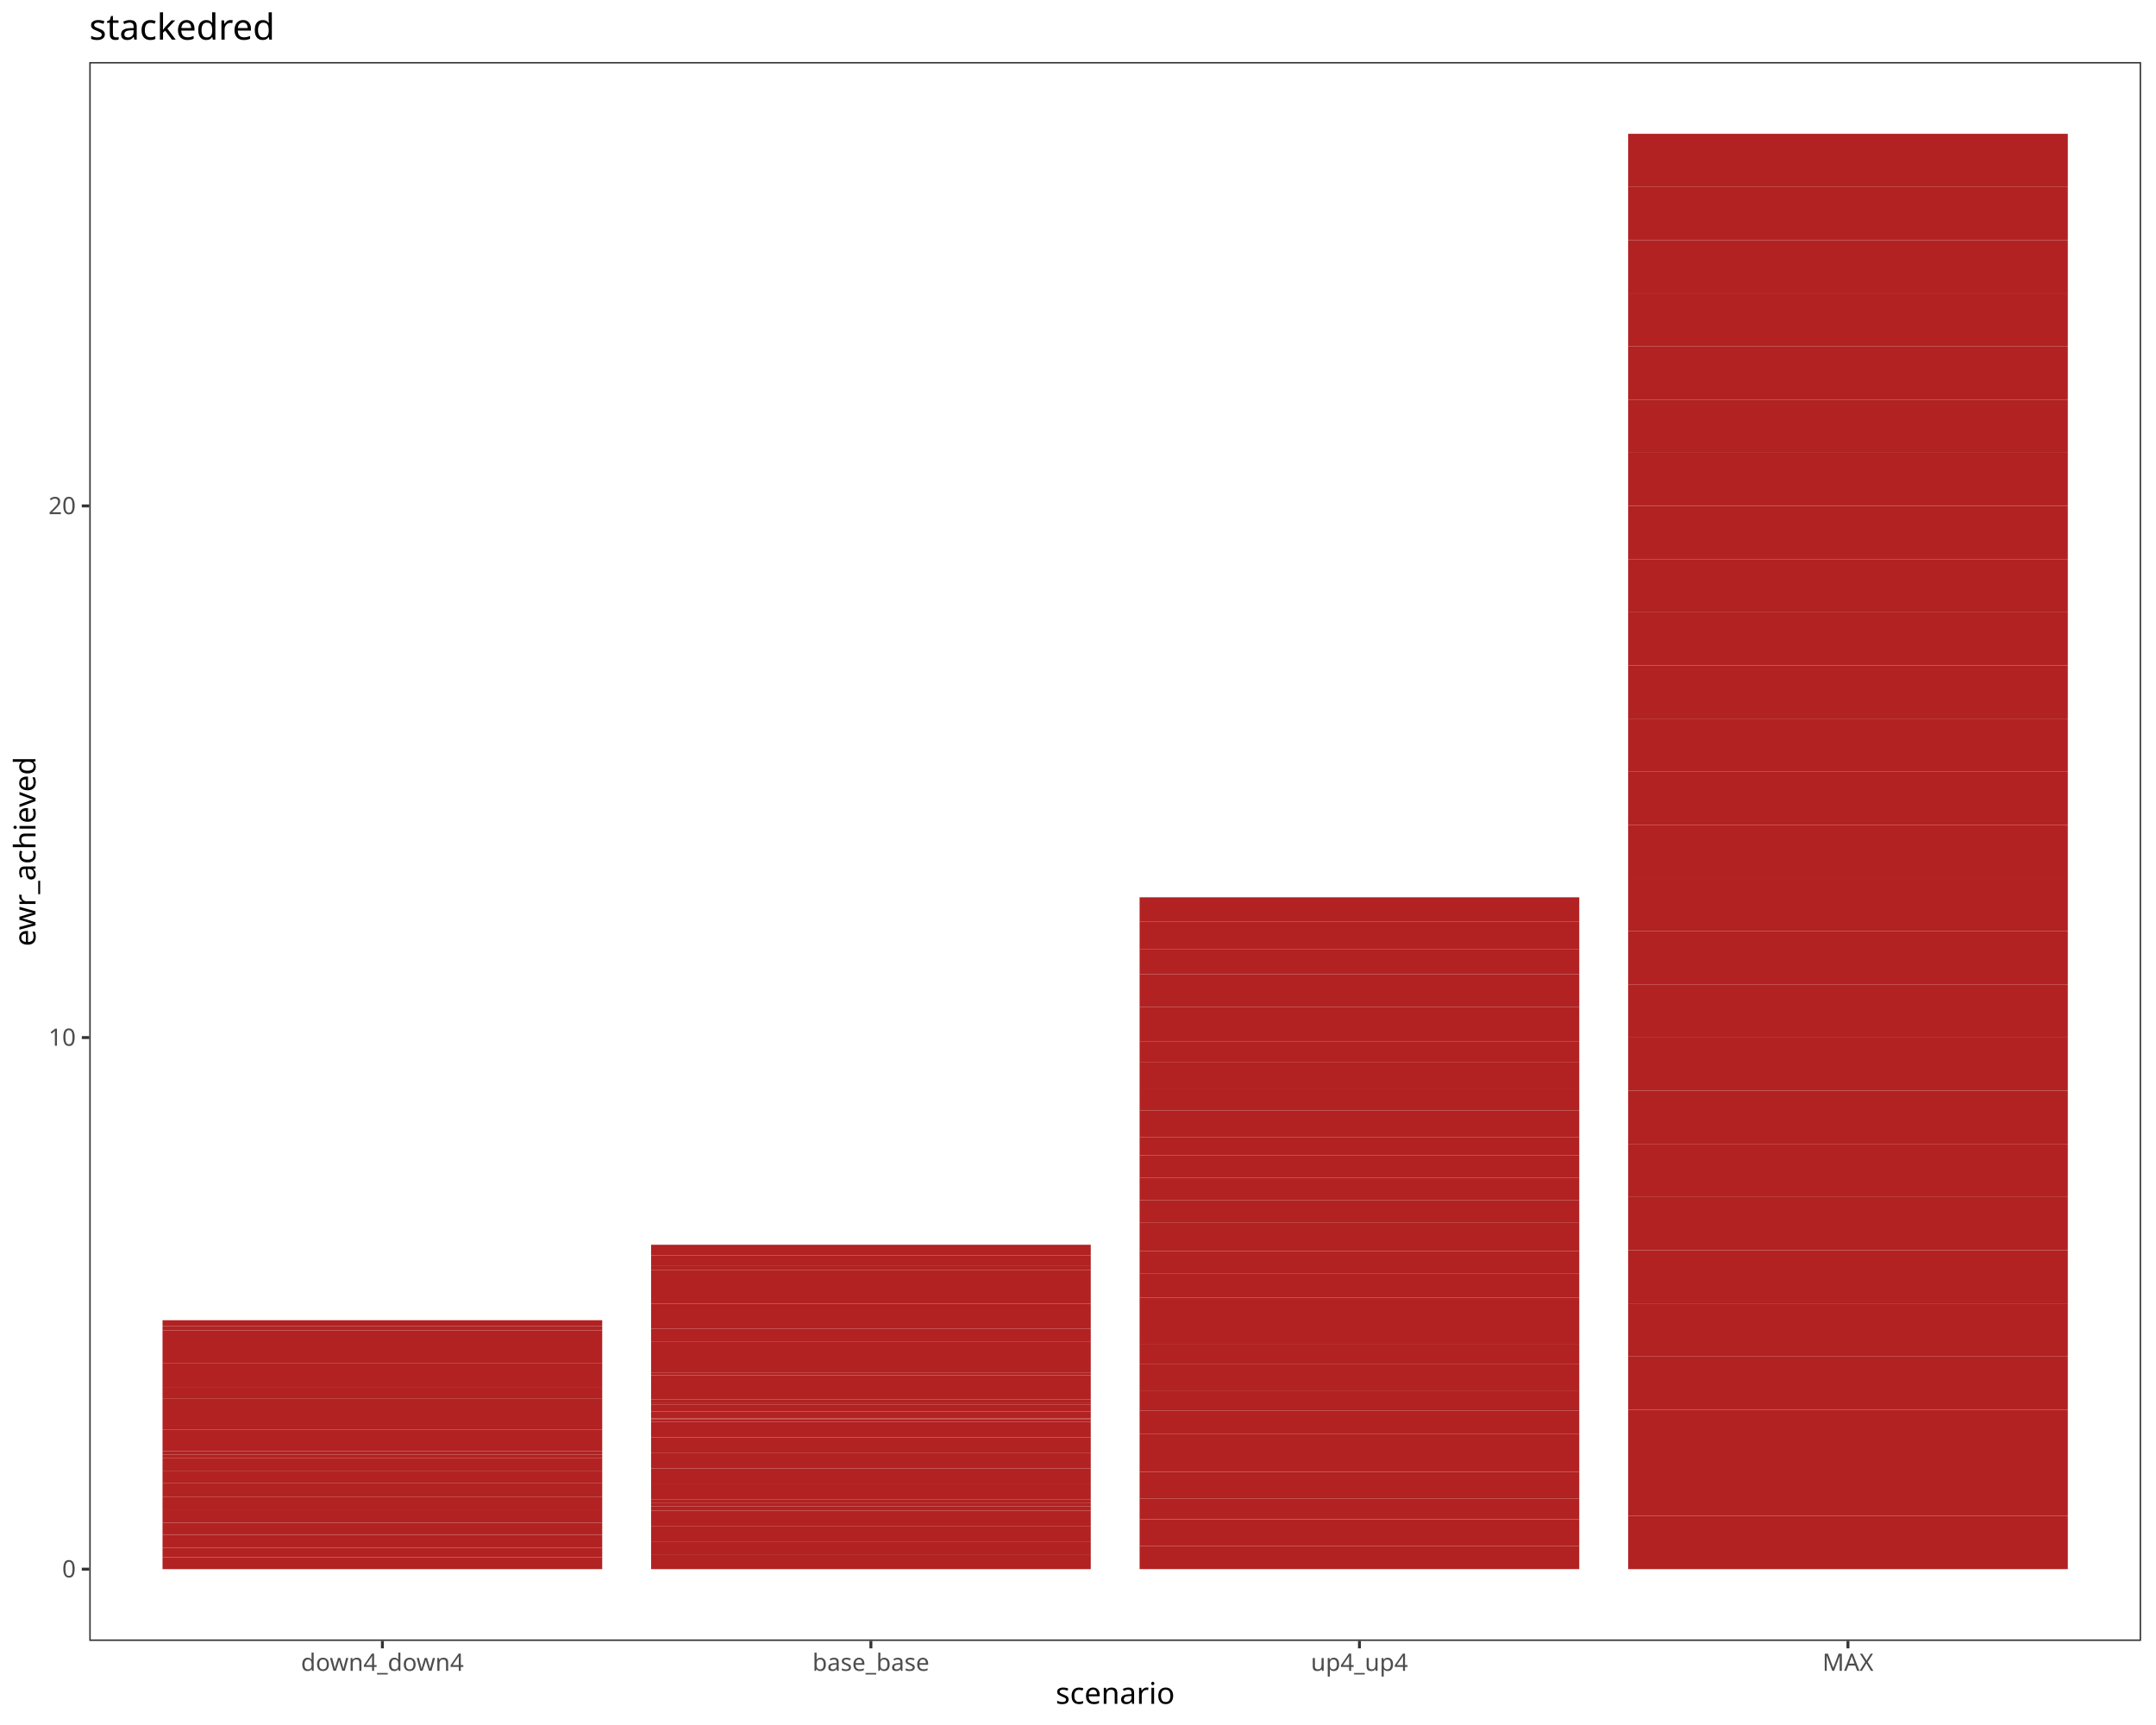
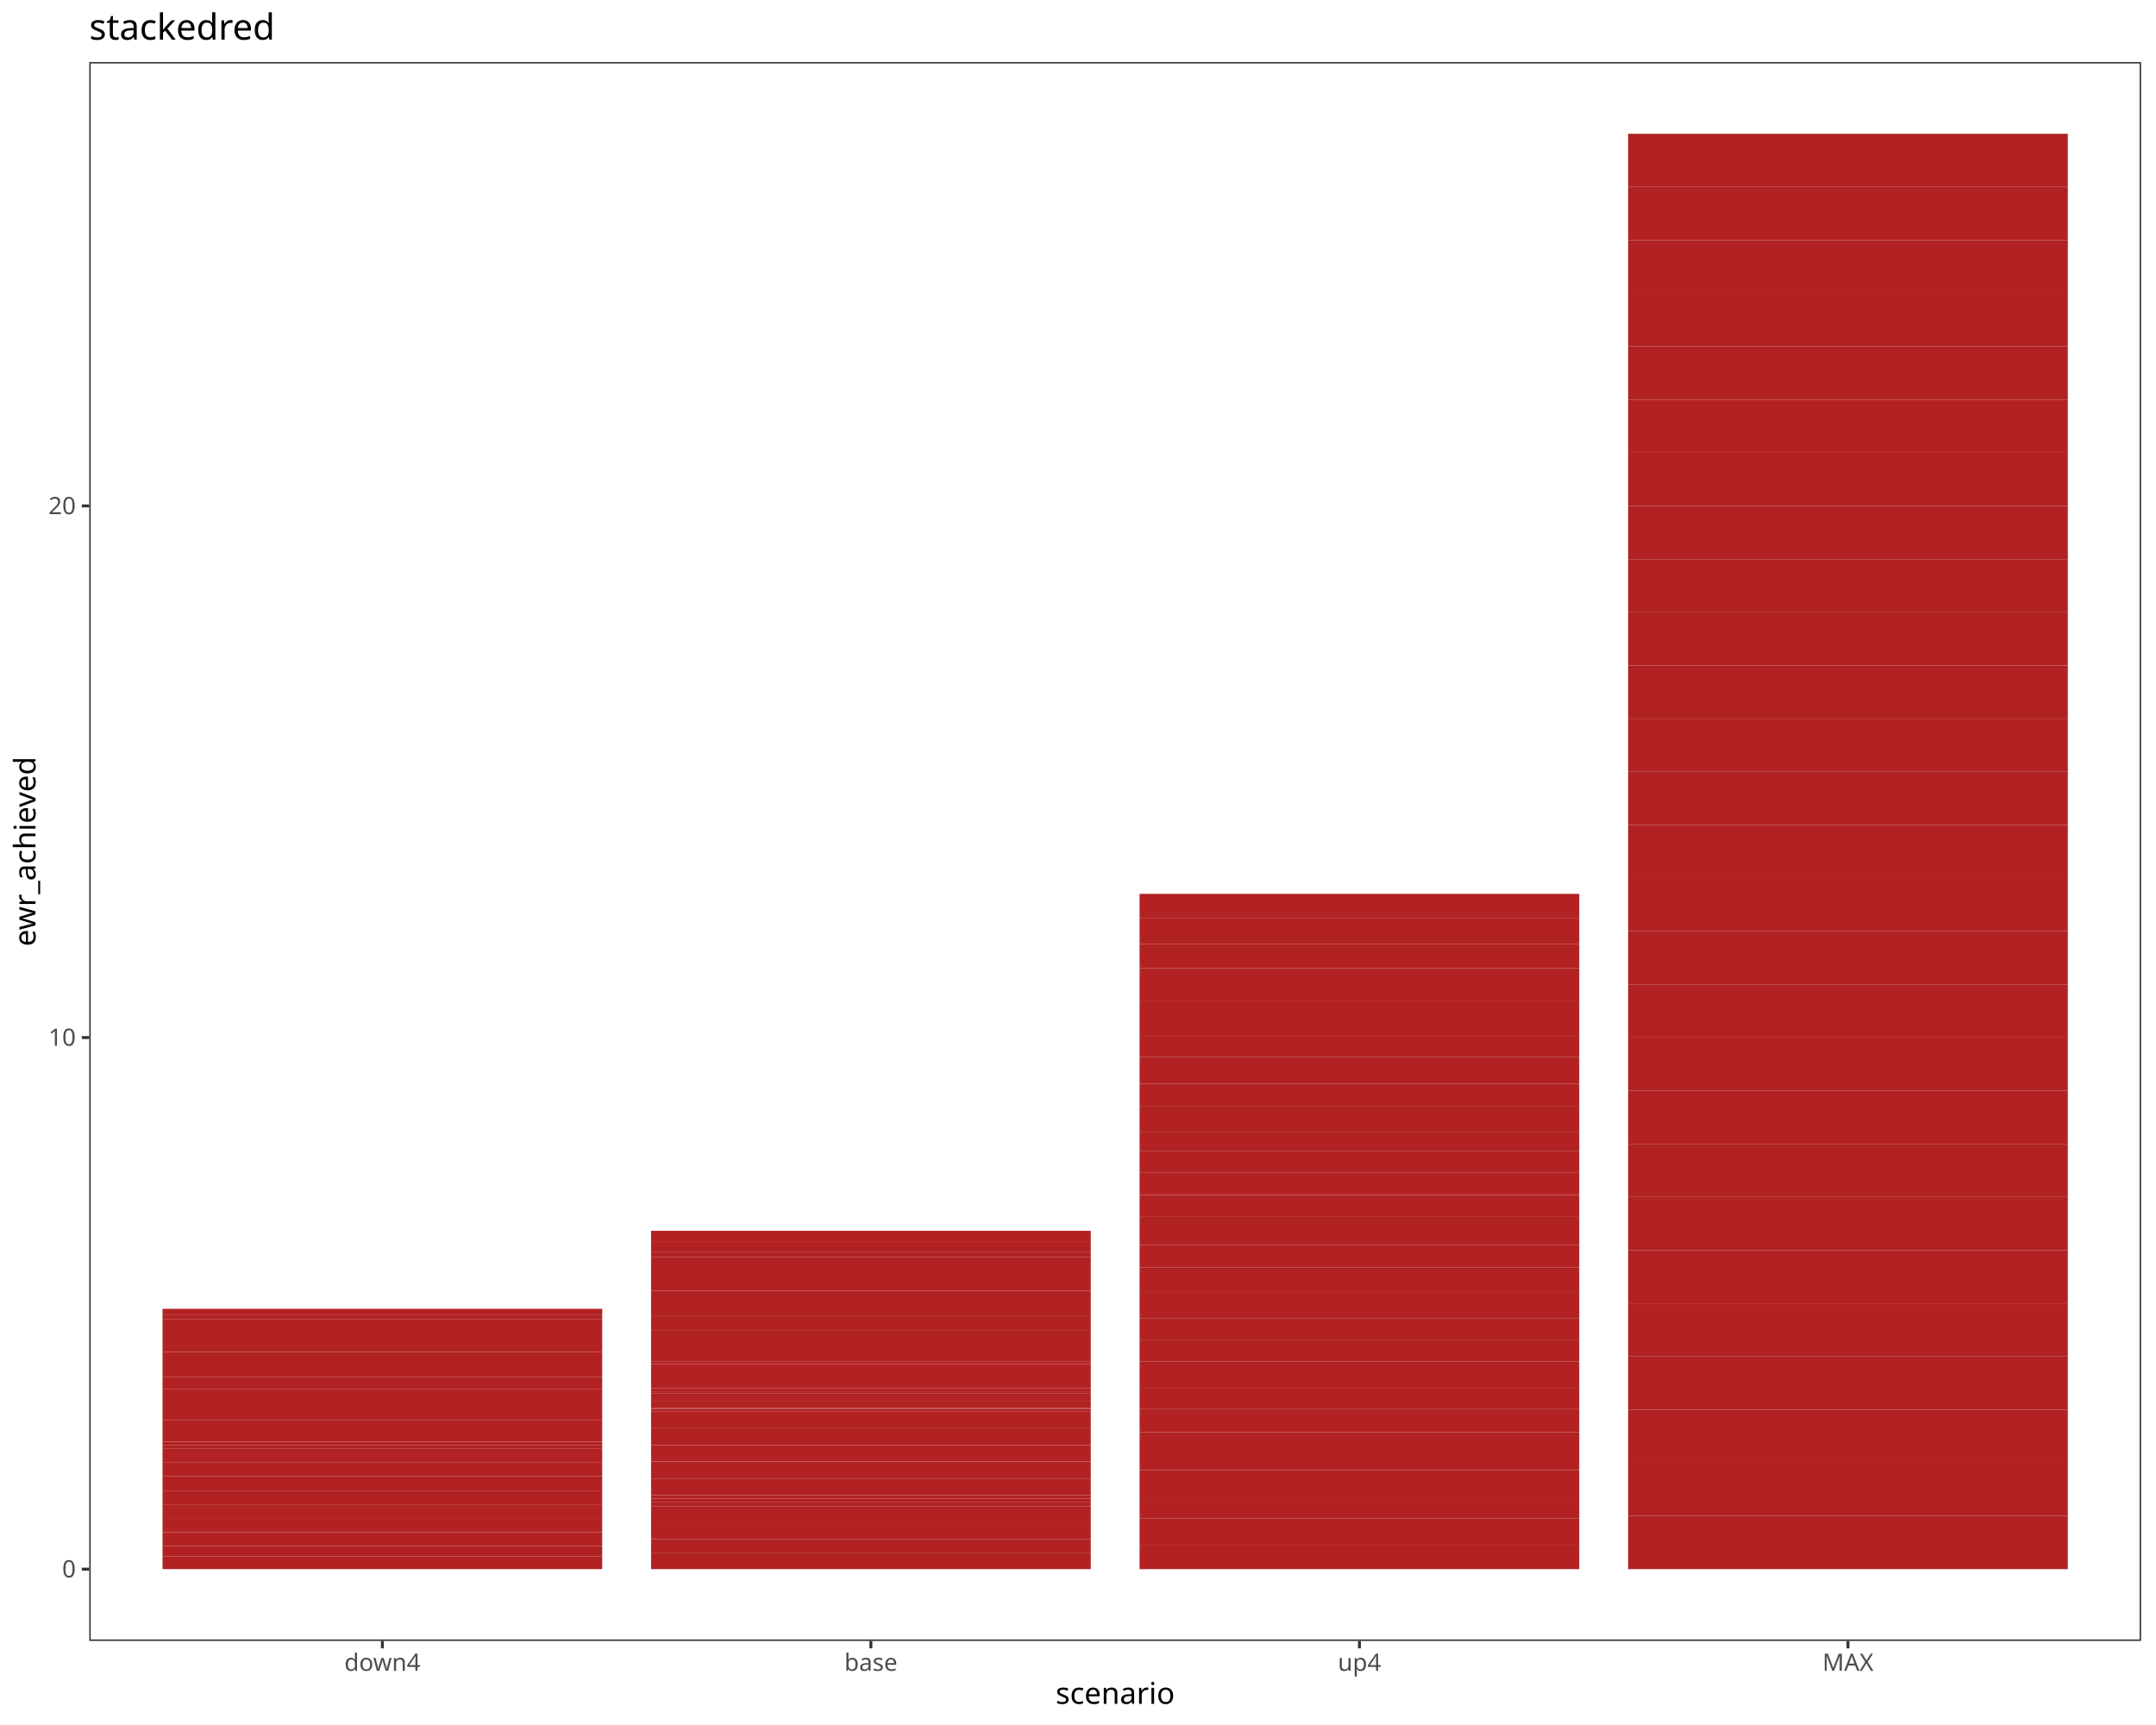
<svg xmlns="http://www.w3.org/2000/svg" class="svglite" data-engine-version="2.0" width="720.00pt" height="576.00pt" viewBox="0 0 720.00 576.00">
  <defs>
    <style type="text/css">
    .svglite line, .svglite polyline, .svglite polygon, .svglite path, .svglite rect, .svglite circle {
      fill: none;
      stroke: #000000;
      stroke-linecap: round;
      stroke-linejoin: round;
      stroke-miterlimit: 10.00;
    }
  </style>
  </defs>
  <rect width="100%" height="100%" style="stroke: none; fill: #FFFFFF;" />
  <defs>
    <clipPath id="cpMC4wMHw3MjAuMDB8MC4wMHw1NzYuMDA=">
      <rect x="0.00" y="0.00" width="720.00" height="576.00" />
    </clipPath>
  </defs>
  <g clip-path="url(#cpMC4wMHw3MjAuMDB8MC4wMHw1NzYuMDA=)">
-     <rect x="0" y="0.00" width="720.00" height="576.00" style="stroke-width: 0.97; stroke: #FFFFFF; fill: #FFFFFF;" />
+     <rect x="0.00" y="0.00" width="720.00" height="576.00" style="stroke-width: 0.97; stroke: #FFFFFF; fill: #FFFFFF;" />
  </g>
  <defs>
    <clipPath id="cpMjkuODF8NzE1LjAyfDIwLjcxfDU0Ny45Mg==">
      <rect x="29.81" y="20.71" width="685.21" height="527.21" />
    </clipPath>
  </defs>
  <g clip-path="url(#cpMjkuODF8NzE1LjAyfDIwLjcxfDU0Ny45Mg==)">
    <rect x="29.81" y="20.71" width="685.21" height="527.21" style="stroke-width: 0.97; stroke: none; fill: #FFFFFF;" />
    <rect x="543.72" y="506.21" width="146.83" height="17.75" style="stroke-width: 1.07; stroke: none; stroke-linecap: butt; stroke-linejoin: miter; fill: #B22222;" />
    <rect x="543.72" y="488.45" width="146.83" height="17.75" style="stroke-width: 1.07; stroke: none; stroke-linecap: butt; stroke-linejoin: miter; fill: #B22222;" />
    <rect x="543.72" y="470.70" width="146.83" height="17.75" style="stroke-width: 1.07; stroke: none; stroke-linecap: butt; stroke-linejoin: miter; fill: #B22222;" />
    <rect x="543.72" y="452.95" width="146.83" height="17.75" style="stroke-width: 1.07; stroke: none; stroke-linecap: butt; stroke-linejoin: miter; fill: #B22222;" />
    <rect x="543.72" y="435.20" width="146.83" height="17.75" style="stroke-width: 1.07; stroke: none; stroke-linecap: butt; stroke-linejoin: miter; fill: #B22222;" />
    <rect x="543.72" y="417.45" width="146.83" height="17.75" style="stroke-width: 1.07; stroke: none; stroke-linecap: butt; stroke-linejoin: miter; fill: #B22222;" />
    <rect x="543.72" y="399.70" width="146.83" height="17.75" style="stroke-width: 1.07; stroke: none; stroke-linecap: butt; stroke-linejoin: miter; fill: #B22222;" />
    <rect x="543.72" y="381.95" width="146.83" height="17.75" style="stroke-width: 1.07; stroke: none; stroke-linecap: butt; stroke-linejoin: miter; fill: #B22222;" />
    <rect x="543.72" y="364.20" width="146.83" height="17.75" style="stroke-width: 1.07; stroke: none; stroke-linecap: butt; stroke-linejoin: miter; fill: #B22222;" />
    <rect x="543.72" y="346.45" width="146.83" height="17.75" style="stroke-width: 1.07; stroke: none; stroke-linecap: butt; stroke-linejoin: miter; fill: #B22222;" />
    <rect x="543.72" y="328.69" width="146.83" height="17.75" style="stroke-width: 1.07; stroke: none; stroke-linecap: butt; stroke-linejoin: miter; fill: #B22222;" />
    <rect x="543.72" y="310.94" width="146.83" height="17.75" style="stroke-width: 1.07; stroke: none; stroke-linecap: butt; stroke-linejoin: miter; fill: #B22222;" />
    <rect x="543.72" y="293.19" width="146.83" height="17.75" style="stroke-width: 1.07; stroke: none; stroke-linecap: butt; stroke-linejoin: miter; fill: #B22222;" />
    <rect x="543.72" y="275.44" width="146.83" height="17.75" style="stroke-width: 1.07; stroke: none; stroke-linecap: butt; stroke-linejoin: miter; fill: #B22222;" />
    <rect x="543.72" y="257.69" width="146.83" height="17.75" style="stroke-width: 1.07; stroke: none; stroke-linecap: butt; stroke-linejoin: miter; fill: #B22222;" />
    <rect x="543.72" y="239.94" width="146.83" height="17.75" style="stroke-width: 1.07; stroke: none; stroke-linecap: butt; stroke-linejoin: miter; fill: #B22222;" />
    <rect x="543.72" y="222.19" width="146.83" height="17.75" style="stroke-width: 1.07; stroke: none; stroke-linecap: butt; stroke-linejoin: miter; fill: #B22222;" />
    <rect x="543.72" y="204.44" width="146.83" height="17.75" style="stroke-width: 1.07; stroke: none; stroke-linecap: butt; stroke-linejoin: miter; fill: #B22222;" />
    <rect x="543.72" y="186.69" width="146.83" height="17.75" style="stroke-width: 1.07; stroke: none; stroke-linecap: butt; stroke-linejoin: miter; fill: #B22222;" />
    <rect x="543.72" y="168.93" width="146.83" height="17.75" style="stroke-width: 1.07; stroke: none; stroke-linecap: butt; stroke-linejoin: miter; fill: #B22222;" />
    <rect x="543.72" y="151.18" width="146.83" height="17.75" style="stroke-width: 1.07; stroke: none; stroke-linecap: butt; stroke-linejoin: miter; fill: #B22222;" />
    <rect x="543.72" y="133.43" width="146.83" height="17.75" style="stroke-width: 1.07; stroke: none; stroke-linecap: butt; stroke-linejoin: miter; fill: #B22222;" />
    <rect x="543.72" y="115.68" width="146.83" height="17.75" style="stroke-width: 1.07; stroke: none; stroke-linecap: butt; stroke-linejoin: miter; fill: #B22222;" />
    <rect x="543.72" y="97.93" width="146.83" height="17.75" style="stroke-width: 1.07; stroke: none; stroke-linecap: butt; stroke-linejoin: miter; fill: #B22222;" />
    <rect x="543.72" y="80.18" width="146.83" height="17.75" style="stroke-width: 1.07; stroke: none; stroke-linecap: butt; stroke-linejoin: miter; fill: #B22222;" />
    <rect x="543.72" y="62.43" width="146.83" height="17.75" style="stroke-width: 1.07; stroke: none; stroke-linecap: butt; stroke-linejoin: miter; fill: #B22222;" />
    <rect x="543.72" y="44.68" width="146.83" height="17.75" style="stroke-width: 1.07; stroke: none; stroke-linecap: butt; stroke-linejoin: miter; fill: #B22222;" />
-     <rect x="217.43" y="519.00" width="146.83" height="4.96" style="stroke-width: 1.07; stroke: none; stroke-linecap: butt; stroke-linejoin: miter; fill: #B22222;" />
-     <rect x="217.43" y="514.69" width="146.83" height="4.31" style="stroke-width: 1.07; stroke: none; stroke-linecap: butt; stroke-linejoin: miter; fill: #B22222;" />
-     <rect x="217.43" y="509.70" width="146.83" height="4.99" style="stroke-width: 1.07; stroke: none; stroke-linecap: butt; stroke-linejoin: miter; fill: #B22222;" />
-     <rect x="217.43" y="504.42" width="146.83" height="5.28" style="stroke-width: 1.07; stroke: none; stroke-linecap: butt; stroke-linejoin: miter; fill: #B22222;" />
-     <rect x="217.43" y="502.94" width="146.83" height="1.49" style="stroke-width: 1.07; stroke: none; stroke-linecap: butt; stroke-linejoin: miter; fill: #B22222;" />
-     <rect x="217.43" y="501.95" width="146.83" height="0.99" style="stroke-width: 1.07; stroke: none; stroke-linecap: butt; stroke-linejoin: miter; fill: #B22222;" />
-     <rect x="217.43" y="500.76" width="146.83" height="1.18" style="stroke-width: 1.07; stroke: none; stroke-linecap: butt; stroke-linejoin: miter; fill: #B22222;" />
-     <rect x="217.43" y="495.64" width="146.83" height="5.12" style="stroke-width: 1.07; stroke: none; stroke-linecap: butt; stroke-linejoin: miter; fill: #B22222;" />
-     <rect x="217.43" y="490.33" width="146.83" height="5.31" style="stroke-width: 1.07; stroke: none; stroke-linecap: butt; stroke-linejoin: miter; fill: #B22222;" />
-     <rect x="217.43" y="485.23" width="146.83" height="5.10" style="stroke-width: 1.07; stroke: none; stroke-linecap: butt; stroke-linejoin: miter; fill: #B22222;" />
-     <rect x="217.43" y="479.92" width="146.83" height="5.31" style="stroke-width: 1.07; stroke: none; stroke-linecap: butt; stroke-linejoin: miter; fill: #B22222;" />
-     <rect x="217.43" y="474.74" width="146.83" height="5.18" style="stroke-width: 1.07; stroke: none; stroke-linecap: butt; stroke-linejoin: miter; fill: #B22222;" />
-     <rect x="217.43" y="473.97" width="146.83" height="0.78" style="stroke-width: 1.07; stroke: none; stroke-linecap: butt; stroke-linejoin: miter; fill: #B22222;" />
-     <rect x="217.43" y="473.63" width="146.83" height="0.33" style="stroke-width: 1.07; stroke: none; stroke-linecap: butt; stroke-linejoin: miter; fill: #B22222;" />
-     <rect x="217.43" y="471.35" width="146.83" height="2.28" style="stroke-width: 1.07; stroke: none; stroke-linecap: butt; stroke-linejoin: miter; fill: #B22222;" />
-     <rect x="217.43" y="469.07" width="146.83" height="2.28" style="stroke-width: 1.07; stroke: none; stroke-linecap: butt; stroke-linejoin: miter; fill: #B22222;" />
-     <rect x="217.43" y="468.30" width="146.83" height="0.78" style="stroke-width: 1.07; stroke: none; stroke-linecap: butt; stroke-linejoin: miter; fill: #B22222;" />
-     <rect x="217.43" y="467.31" width="146.83" height="0.98" style="stroke-width: 1.07; stroke: none; stroke-linecap: butt; stroke-linejoin: miter; fill: #B22222;" />
-     <rect x="217.43" y="459.21" width="146.83" height="8.11" style="stroke-width: 1.07; stroke: none; stroke-linecap: butt; stroke-linejoin: miter; fill: #B22222;" />
-     <rect x="217.43" y="458.43" width="146.83" height="0.78" style="stroke-width: 1.07; stroke: none; stroke-linecap: butt; stroke-linejoin: miter; fill: #B22222;" />
-     <rect x="217.43" y="448.08" width="146.83" height="10.35" style="stroke-width: 1.07; stroke: none; stroke-linecap: butt; stroke-linejoin: miter; fill: #B22222;" />
-     <rect x="217.43" y="443.63" width="146.83" height="4.45" style="stroke-width: 1.07; stroke: none; stroke-linecap: butt; stroke-linejoin: miter; fill: #B22222;" />
-     <rect x="217.43" y="435.36" width="146.83" height="8.28" style="stroke-width: 1.07; stroke: none; stroke-linecap: butt; stroke-linejoin: miter; fill: #B22222;" />
-     <rect x="217.43" y="424.02" width="146.83" height="11.34" style="stroke-width: 1.07; stroke: none; stroke-linecap: butt; stroke-linejoin: miter; fill: #B22222;" />
-     <rect x="217.43" y="422.52" width="146.83" height="1.50" style="stroke-width: 1.07; stroke: none; stroke-linecap: butt; stroke-linejoin: miter; fill: #B22222;" />
-     <rect x="217.43" y="419.13" width="146.83" height="3.39" style="stroke-width: 1.07; stroke: none; stroke-linecap: butt; stroke-linejoin: miter; fill: #B22222;" />
-     <rect x="217.43" y="415.64" width="146.83" height="3.48" style="stroke-width: 1.07; stroke: none; stroke-linecap: butt; stroke-linejoin: miter; fill: #B22222;" />
-     <rect x="54.28" y="519.98" width="146.83" height="3.98" style="stroke-width: 1.07; stroke: none; stroke-linecap: butt; stroke-linejoin: miter; fill: #B22222;" />
-     <rect x="54.28" y="516.84" width="146.83" height="3.14" style="stroke-width: 1.07; stroke: none; stroke-linecap: butt; stroke-linejoin: miter; fill: #B22222;" />
-     <rect x="54.28" y="512.51" width="146.83" height="4.33" style="stroke-width: 1.07; stroke: none; stroke-linecap: butt; stroke-linejoin: miter; fill: #B22222;" />
-     <rect x="54.28" y="508.44" width="146.83" height="4.07" style="stroke-width: 1.07; stroke: none; stroke-linecap: butt; stroke-linejoin: miter; fill: #B22222;" />
-     <rect x="54.28" y="508.44" width="146.83" height="0.00" style="stroke-width: 1.07; stroke: none; stroke-linecap: butt; stroke-linejoin: miter; fill: #B22222;" />
-     <rect x="54.28" y="508.44" width="146.83" height="0.00" style="stroke-width: 1.07; stroke: none; stroke-linecap: butt; stroke-linejoin: miter; fill: #B22222;" />
-     <rect x="54.28" y="508.44" width="146.83" height="0.00" style="stroke-width: 1.07; stroke: none; stroke-linecap: butt; stroke-linejoin: miter; fill: #B22222;" />
-     <rect x="54.28" y="504.28" width="146.83" height="4.16" style="stroke-width: 1.07; stroke: none; stroke-linecap: butt; stroke-linejoin: miter; fill: #B22222;" />
-     <rect x="54.28" y="499.76" width="146.83" height="4.52" style="stroke-width: 1.07; stroke: none; stroke-linecap: butt; stroke-linejoin: miter; fill: #B22222;" />
-     <rect x="54.28" y="495.29" width="146.83" height="4.48" style="stroke-width: 1.07; stroke: none; stroke-linecap: butt; stroke-linejoin: miter; fill: #B22222;" />
-     <rect x="54.28" y="491.08" width="146.83" height="4.21" style="stroke-width: 1.07; stroke: none; stroke-linecap: butt; stroke-linejoin: miter; fill: #B22222;" />
-     <rect x="54.28" y="486.79" width="146.83" height="4.29" style="stroke-width: 1.07; stroke: none; stroke-linecap: butt; stroke-linejoin: miter; fill: #B22222;" />
-     <rect x="54.28" y="486.79" width="146.83" height="0.00" style="stroke-width: 1.07; stroke: none; stroke-linecap: butt; stroke-linejoin: miter; fill: #B22222;" />
-     <rect x="54.28" y="486.79" width="146.83" height="0.00" style="stroke-width: 1.07; stroke: none; stroke-linecap: butt; stroke-linejoin: miter; fill: #B22222;" />
-     <rect x="54.28" y="485.66" width="146.83" height="1.13" style="stroke-width: 1.07; stroke: none; stroke-linecap: butt; stroke-linejoin: miter; fill: #B22222;" />
-     <rect x="54.28" y="484.53" width="146.83" height="1.13" style="stroke-width: 1.07; stroke: none; stroke-linecap: butt; stroke-linejoin: miter; fill: #B22222;" />
-     <rect x="54.28" y="484.53" width="146.83" height="0.00" style="stroke-width: 1.07; stroke: none; stroke-linecap: butt; stroke-linejoin: miter; fill: #B22222;" />
-     <rect x="54.28" y="484.53" width="146.83" height="0.00" style="stroke-width: 1.07; stroke: none; stroke-linecap: butt; stroke-linejoin: miter; fill: #B22222;" />
-     <rect x="54.28" y="477.44" width="146.83" height="7.09" style="stroke-width: 1.07; stroke: none; stroke-linecap: butt; stroke-linejoin: miter; fill: #B22222;" />
-     <rect x="54.28" y="477.44" width="146.83" height="0.00" style="stroke-width: 1.07; stroke: none; stroke-linecap: butt; stroke-linejoin: miter; fill: #B22222;" />
-     <rect x="54.28" y="467.08" width="146.83" height="10.35" style="stroke-width: 1.07; stroke: none; stroke-linecap: butt; stroke-linejoin: miter; fill: #B22222;" />
-     <rect x="54.28" y="463.38" width="146.83" height="3.70" style="stroke-width: 1.07; stroke: none; stroke-linecap: butt; stroke-linejoin: miter; fill: #B22222;" />
-     <rect x="54.28" y="455.10" width="146.83" height="8.28" style="stroke-width: 1.07; stroke: none; stroke-linecap: butt; stroke-linejoin: miter; fill: #B22222;" />
-     <rect x="54.28" y="444.26" width="146.83" height="10.84" style="stroke-width: 1.07; stroke: none; stroke-linecap: butt; stroke-linejoin: miter; fill: #B22222;" />
-     <rect x="54.28" y="444.26" width="146.83" height="0.00" style="stroke-width: 1.07; stroke: none; stroke-linecap: butt; stroke-linejoin: miter; fill: #B22222;" />
-     <rect x="54.28" y="442.83" width="146.83" height="1.43" style="stroke-width: 1.07; stroke: none; stroke-linecap: butt; stroke-linejoin: miter; fill: #B22222;" />
-     <rect x="54.28" y="440.84" width="146.83" height="1.99" style="stroke-width: 1.07; stroke: none; stroke-linecap: butt; stroke-linejoin: miter; fill: #B22222;" />
-     <rect x="380.57" y="516.23" width="146.83" height="7.72" style="stroke-width: 1.07; stroke: none; stroke-linecap: butt; stroke-linejoin: miter; fill: #B22222;" />
-     <rect x="380.57" y="507.32" width="146.83" height="8.92" style="stroke-width: 1.07; stroke: none; stroke-linecap: butt; stroke-linejoin: miter; fill: #B22222;" />
-     <rect x="380.57" y="500.46" width="146.83" height="6.86" style="stroke-width: 1.07; stroke: none; stroke-linecap: butt; stroke-linejoin: miter; fill: #B22222;" />
-     <rect x="380.57" y="491.48" width="146.83" height="8.98" style="stroke-width: 1.07; stroke: none; stroke-linecap: butt; stroke-linejoin: miter; fill: #B22222;" />
-     <rect x="380.57" y="478.89" width="146.83" height="12.59" style="stroke-width: 1.07; stroke: none; stroke-linecap: butt; stroke-linejoin: miter; fill: #B22222;" />
-     <rect x="380.57" y="470.98" width="146.83" height="7.90" style="stroke-width: 1.07; stroke: none; stroke-linecap: butt; stroke-linejoin: miter; fill: #B22222;" />
-     <rect x="380.57" y="464.28" width="146.83" height="6.71" style="stroke-width: 1.07; stroke: none; stroke-linecap: butt; stroke-linejoin: miter; fill: #B22222;" />
-     <rect x="380.57" y="455.57" width="146.83" height="8.71" style="stroke-width: 1.07; stroke: none; stroke-linecap: butt; stroke-linejoin: miter; fill: #B22222;" />
-     <rect x="380.57" y="448.72" width="146.83" height="6.85" style="stroke-width: 1.07; stroke: none; stroke-linecap: butt; stroke-linejoin: miter; fill: #B22222;" />
-     <rect x="380.57" y="441.78" width="146.83" height="6.94" style="stroke-width: 1.07; stroke: none; stroke-linecap: butt; stroke-linejoin: miter; fill: #B22222;" />
-     <rect x="380.57" y="433.34" width="146.83" height="8.45" style="stroke-width: 1.07; stroke: none; stroke-linecap: butt; stroke-linejoin: miter; fill: #B22222;" />
-     <rect x="380.57" y="425.15" width="146.83" height="8.19" style="stroke-width: 1.07; stroke: none; stroke-linecap: butt; stroke-linejoin: miter; fill: #B22222;" />
-     <rect x="380.57" y="417.78" width="146.83" height="7.37" style="stroke-width: 1.07; stroke: none; stroke-linecap: butt; stroke-linejoin: miter; fill: #B22222;" />
-     <rect x="380.57" y="408.33" width="146.83" height="9.45" style="stroke-width: 1.07; stroke: none; stroke-linecap: butt; stroke-linejoin: miter; fill: #B22222;" />
-     <rect x="380.57" y="400.76" width="146.83" height="7.57" style="stroke-width: 1.07; stroke: none; stroke-linecap: butt; stroke-linejoin: miter; fill: #B22222;" />
-     <rect x="380.57" y="393.20" width="146.83" height="7.57" style="stroke-width: 1.07; stroke: none; stroke-linecap: butt; stroke-linejoin: miter; fill: #B22222;" />
-     <rect x="380.57" y="385.83" width="146.83" height="7.37" style="stroke-width: 1.07; stroke: none; stroke-linecap: butt; stroke-linejoin: miter; fill: #B22222;" />
-     <rect x="380.57" y="379.67" width="146.83" height="6.16" style="stroke-width: 1.07; stroke: none; stroke-linecap: butt; stroke-linejoin: miter; fill: #B22222;" />
-     <rect x="380.57" y="370.81" width="146.83" height="8.86" style="stroke-width: 1.07; stroke: none; stroke-linecap: butt; stroke-linejoin: miter; fill: #B22222;" />
-     <rect x="380.57" y="363.45" width="146.83" height="7.37" style="stroke-width: 1.07; stroke: none; stroke-linecap: butt; stroke-linejoin: miter; fill: #B22222;" />
-     <rect x="380.57" y="354.57" width="146.83" height="8.88" style="stroke-width: 1.07; stroke: none; stroke-linecap: butt; stroke-linejoin: miter; fill: #B22222;" />
-     <rect x="380.57" y="347.83" width="146.83" height="6.74" style="stroke-width: 1.07; stroke: none; stroke-linecap: butt; stroke-linejoin: miter; fill: #B22222;" />
-     <rect x="380.57" y="336.18" width="146.83" height="11.66" style="stroke-width: 1.07; stroke: none; stroke-linecap: butt; stroke-linejoin: miter; fill: #B22222;" />
-     <rect x="380.57" y="325.33" width="146.83" height="10.84" style="stroke-width: 1.07; stroke: none; stroke-linecap: butt; stroke-linejoin: miter; fill: #B22222;" />
-     <rect x="380.57" y="316.87" width="146.83" height="8.46" style="stroke-width: 1.07; stroke: none; stroke-linecap: butt; stroke-linejoin: miter; fill: #B22222;" />
-     <rect x="380.57" y="307.78" width="146.83" height="9.09" style="stroke-width: 1.07; stroke: none; stroke-linecap: butt; stroke-linejoin: miter; fill: #B22222;" />
-     <rect x="380.57" y="299.62" width="146.83" height="8.17" style="stroke-width: 1.07; stroke: none; stroke-linecap: butt; stroke-linejoin: miter; fill: #B22222;" />
+     <rect x="217.43" y="518.65" width="146.83" height="5.30" style="stroke-width: 1.07; stroke: none; stroke-linecap: butt; stroke-linejoin: miter; fill: #B22222;" />
+     <rect x="217.43" y="513.95" width="146.83" height="4.70" style="stroke-width: 1.07; stroke: none; stroke-linecap: butt; stroke-linejoin: miter; fill: #B22222;" />
+     <rect x="217.43" y="508.61" width="146.83" height="5.34" style="stroke-width: 1.07; stroke: none; stroke-linecap: butt; stroke-linejoin: miter; fill: #B22222;" />
+     <rect x="217.43" y="502.94" width="146.83" height="5.67" style="stroke-width: 1.07; stroke: none; stroke-linecap: butt; stroke-linejoin: miter; fill: #B22222;" />
+     <rect x="217.43" y="501.46" width="146.83" height="1.49" style="stroke-width: 1.07; stroke: none; stroke-linecap: butt; stroke-linejoin: miter; fill: #B22222;" />
+     <rect x="217.43" y="500.47" width="146.83" height="0.99" style="stroke-width: 1.07; stroke: none; stroke-linecap: butt; stroke-linejoin: miter; fill: #B22222;" />
+     <rect x="217.43" y="499.28" width="146.83" height="1.18" style="stroke-width: 1.07; stroke: none; stroke-linecap: butt; stroke-linejoin: miter; fill: #B22222;" />
+     <rect x="217.43" y="493.70" width="146.83" height="5.58" style="stroke-width: 1.07; stroke: none; stroke-linecap: butt; stroke-linejoin: miter; fill: #B22222;" />
+     <rect x="217.43" y="488.04" width="146.83" height="5.67" style="stroke-width: 1.07; stroke: none; stroke-linecap: butt; stroke-linejoin: miter; fill: #B22222;" />
+     <rect x="217.43" y="482.58" width="146.83" height="5.45" style="stroke-width: 1.07; stroke: none; stroke-linecap: butt; stroke-linejoin: miter; fill: #B22222;" />
+     <rect x="217.43" y="476.89" width="146.83" height="5.69" style="stroke-width: 1.07; stroke: none; stroke-linecap: butt; stroke-linejoin: miter; fill: #B22222;" />
+     <rect x="217.43" y="471.23" width="146.83" height="5.66" style="stroke-width: 1.07; stroke: none; stroke-linecap: butt; stroke-linejoin: miter; fill: #B22222;" />
+     <rect x="217.43" y="470.45" width="146.83" height="0.78" style="stroke-width: 1.07; stroke: none; stroke-linecap: butt; stroke-linejoin: miter; fill: #B22222;" />
+     <rect x="217.43" y="470.12" width="146.83" height="0.33" style="stroke-width: 1.07; stroke: none; stroke-linecap: butt; stroke-linejoin: miter; fill: #B22222;" />
+     <rect x="217.43" y="467.73" width="146.83" height="2.39" style="stroke-width: 1.07; stroke: none; stroke-linecap: butt; stroke-linejoin: miter; fill: #B22222;" />
+     <rect x="217.43" y="465.35" width="146.83" height="2.39" style="stroke-width: 1.07; stroke: none; stroke-linecap: butt; stroke-linejoin: miter; fill: #B22222;" />
+     <rect x="217.43" y="464.57" width="146.83" height="0.78" style="stroke-width: 1.07; stroke: none; stroke-linecap: butt; stroke-linejoin: miter; fill: #B22222;" />
+     <rect x="217.43" y="463.59" width="146.83" height="0.98" style="stroke-width: 1.07; stroke: none; stroke-linecap: butt; stroke-linejoin: miter; fill: #B22222;" />
+     <rect x="217.43" y="455.48" width="146.83" height="8.11" style="stroke-width: 1.07; stroke: none; stroke-linecap: butt; stroke-linejoin: miter; fill: #B22222;" />
+     <rect x="217.43" y="454.71" width="146.83" height="0.78" style="stroke-width: 1.07; stroke: none; stroke-linecap: butt; stroke-linejoin: miter; fill: #B22222;" />
+     <rect x="217.43" y="444.35" width="146.83" height="10.35" style="stroke-width: 1.07; stroke: none; stroke-linecap: butt; stroke-linejoin: miter; fill: #B22222;" />
+     <rect x="217.43" y="439.46" width="146.83" height="4.89" style="stroke-width: 1.07; stroke: none; stroke-linecap: butt; stroke-linejoin: miter; fill: #B22222;" />
+     <rect x="217.43" y="431.03" width="146.83" height="8.43" style="stroke-width: 1.07; stroke: none; stroke-linecap: butt; stroke-linejoin: miter; fill: #B22222;" />
+     <rect x="217.43" y="419.69" width="146.83" height="11.34" style="stroke-width: 1.07; stroke: none; stroke-linecap: butt; stroke-linejoin: miter; fill: #B22222;" />
+     <rect x="217.43" y="418.13" width="146.83" height="1.57" style="stroke-width: 1.07; stroke: none; stroke-linecap: butt; stroke-linejoin: miter; fill: #B22222;" />
+     <rect x="217.43" y="414.70" width="146.83" height="3.43" style="stroke-width: 1.07; stroke: none; stroke-linecap: butt; stroke-linejoin: miter; fill: #B22222;" />
+     <rect x="217.43" y="410.98" width="146.83" height="3.72" style="stroke-width: 1.07; stroke: none; stroke-linecap: butt; stroke-linejoin: miter; fill: #B22222;" />
+     <rect x="54.28" y="519.70" width="146.83" height="4.25" style="stroke-width: 1.07; stroke: none; stroke-linecap: butt; stroke-linejoin: miter; fill: #B22222;" />
+     <rect x="54.28" y="516.21" width="146.83" height="3.50" style="stroke-width: 1.07; stroke: none; stroke-linecap: butt; stroke-linejoin: miter; fill: #B22222;" />
+     <rect x="54.28" y="511.61" width="146.83" height="4.60" style="stroke-width: 1.07; stroke: none; stroke-linecap: butt; stroke-linejoin: miter; fill: #B22222;" />
+     <rect x="54.28" y="507.15" width="146.83" height="4.45" style="stroke-width: 1.07; stroke: none; stroke-linecap: butt; stroke-linejoin: miter; fill: #B22222;" />
+     <rect x="54.28" y="507.15" width="146.83" height="0.00" style="stroke-width: 1.07; stroke: none; stroke-linecap: butt; stroke-linejoin: miter; fill: #B22222;" />
+     <rect x="54.28" y="507.15" width="146.83" height="0.00" style="stroke-width: 1.07; stroke: none; stroke-linecap: butt; stroke-linejoin: miter; fill: #B22222;" />
+     <rect x="54.28" y="507.15" width="146.83" height="0.00" style="stroke-width: 1.07; stroke: none; stroke-linecap: butt; stroke-linejoin: miter; fill: #B22222;" />
+     <rect x="54.28" y="502.52" width="146.83" height="4.63" style="stroke-width: 1.07; stroke: none; stroke-linecap: butt; stroke-linejoin: miter; fill: #B22222;" />
+     <rect x="54.28" y="497.71" width="146.83" height="4.81" style="stroke-width: 1.07; stroke: none; stroke-linecap: butt; stroke-linejoin: miter; fill: #B22222;" />
+     <rect x="54.28" y="492.96" width="146.83" height="4.76" style="stroke-width: 1.07; stroke: none; stroke-linecap: butt; stroke-linejoin: miter; fill: #B22222;" />
+     <rect x="54.28" y="488.39" width="146.83" height="4.57" style="stroke-width: 1.07; stroke: none; stroke-linecap: butt; stroke-linejoin: miter; fill: #B22222;" />
+     <rect x="54.28" y="483.61" width="146.83" height="4.78" style="stroke-width: 1.07; stroke: none; stroke-linecap: butt; stroke-linejoin: miter; fill: #B22222;" />
+     <rect x="54.28" y="483.61" width="146.83" height="0.00" style="stroke-width: 1.07; stroke: none; stroke-linecap: butt; stroke-linejoin: miter; fill: #B22222;" />
+     <rect x="54.28" y="483.61" width="146.83" height="0.00" style="stroke-width: 1.07; stroke: none; stroke-linecap: butt; stroke-linejoin: miter; fill: #B22222;" />
+     <rect x="54.28" y="482.48" width="146.83" height="1.13" style="stroke-width: 1.07; stroke: none; stroke-linecap: butt; stroke-linejoin: miter; fill: #B22222;" />
+     <rect x="54.28" y="481.36" width="146.83" height="1.13" style="stroke-width: 1.07; stroke: none; stroke-linecap: butt; stroke-linejoin: miter; fill: #B22222;" />
+     <rect x="54.28" y="481.36" width="146.83" height="0.00" style="stroke-width: 1.07; stroke: none; stroke-linecap: butt; stroke-linejoin: miter; fill: #B22222;" />
+     <rect x="54.28" y="481.36" width="146.83" height="0.00" style="stroke-width: 1.07; stroke: none; stroke-linecap: butt; stroke-linejoin: miter; fill: #B22222;" />
+     <rect x="54.28" y="474.26" width="146.83" height="7.09" style="stroke-width: 1.07; stroke: none; stroke-linecap: butt; stroke-linejoin: miter; fill: #B22222;" />
+     <rect x="54.28" y="474.26" width="146.83" height="0.00" style="stroke-width: 1.07; stroke: none; stroke-linecap: butt; stroke-linejoin: miter; fill: #B22222;" />
+     <rect x="54.28" y="463.91" width="146.83" height="10.35" style="stroke-width: 1.07; stroke: none; stroke-linecap: butt; stroke-linejoin: miter; fill: #B22222;" />
+     <rect x="54.28" y="459.85" width="146.83" height="4.06" style="stroke-width: 1.07; stroke: none; stroke-linecap: butt; stroke-linejoin: miter; fill: #B22222;" />
+     <rect x="54.28" y="451.42" width="146.83" height="8.43" style="stroke-width: 1.07; stroke: none; stroke-linecap: butt; stroke-linejoin: miter; fill: #B22222;" />
+     <rect x="54.28" y="440.57" width="146.83" height="10.84" style="stroke-width: 1.07; stroke: none; stroke-linecap: butt; stroke-linejoin: miter; fill: #B22222;" />
+     <rect x="54.28" y="440.57" width="146.83" height="0.00" style="stroke-width: 1.07; stroke: none; stroke-linecap: butt; stroke-linejoin: miter; fill: #B22222;" />
+     <rect x="54.28" y="439.14" width="146.83" height="1.43" style="stroke-width: 1.07; stroke: none; stroke-linecap: butt; stroke-linejoin: miter; fill: #B22222;" />
+     <rect x="54.28" y="437.03" width="146.83" height="2.12" style="stroke-width: 1.07; stroke: none; stroke-linecap: butt; stroke-linejoin: miter; fill: #B22222;" />
+     <rect x="380.57" y="516.07" width="146.83" height="7.89" style="stroke-width: 1.07; stroke: none; stroke-linecap: butt; stroke-linejoin: miter; fill: #B22222;" />
+     <rect x="380.57" y="507.09" width="146.83" height="8.98" style="stroke-width: 1.07; stroke: none; stroke-linecap: butt; stroke-linejoin: miter; fill: #B22222;" />
+     <rect x="380.57" y="499.97" width="146.83" height="7.12" style="stroke-width: 1.07; stroke: none; stroke-linecap: butt; stroke-linejoin: miter; fill: #B22222;" />
+     <rect x="380.57" y="490.86" width="146.83" height="9.11" style="stroke-width: 1.07; stroke: none; stroke-linecap: butt; stroke-linejoin: miter; fill: #B22222;" />
+     <rect x="380.57" y="478.27" width="146.83" height="12.59" style="stroke-width: 1.07; stroke: none; stroke-linecap: butt; stroke-linejoin: miter; fill: #B22222;" />
+     <rect x="380.57" y="470.36" width="146.83" height="7.90" style="stroke-width: 1.07; stroke: none; stroke-linecap: butt; stroke-linejoin: miter; fill: #B22222;" />
+     <rect x="380.57" y="463.66" width="146.83" height="6.71" style="stroke-width: 1.07; stroke: none; stroke-linecap: butt; stroke-linejoin: miter; fill: #B22222;" />
+     <rect x="380.57" y="454.66" width="146.83" height="9.00" style="stroke-width: 1.07; stroke: none; stroke-linecap: butt; stroke-linejoin: miter; fill: #B22222;" />
+     <rect x="380.57" y="447.52" width="146.83" height="7.14" style="stroke-width: 1.07; stroke: none; stroke-linecap: butt; stroke-linejoin: miter; fill: #B22222;" />
+     <rect x="380.57" y="440.30" width="146.83" height="7.22" style="stroke-width: 1.07; stroke: none; stroke-linecap: butt; stroke-linejoin: miter; fill: #B22222;" />
+     <rect x="380.57" y="431.68" width="146.83" height="8.61" style="stroke-width: 1.07; stroke: none; stroke-linecap: butt; stroke-linejoin: miter; fill: #B22222;" />
+     <rect x="380.57" y="423.16" width="146.83" height="8.53" style="stroke-width: 1.07; stroke: none; stroke-linecap: butt; stroke-linejoin: miter; fill: #B22222;" />
+     <rect x="380.57" y="415.79" width="146.83" height="7.37" style="stroke-width: 1.07; stroke: none; stroke-linecap: butt; stroke-linejoin: miter; fill: #B22222;" />
+     <rect x="380.57" y="406.34" width="146.83" height="9.45" style="stroke-width: 1.07; stroke: none; stroke-linecap: butt; stroke-linejoin: miter; fill: #B22222;" />
+     <rect x="380.57" y="398.99" width="146.83" height="7.35" style="stroke-width: 1.07; stroke: none; stroke-linecap: butt; stroke-linejoin: miter; fill: #B22222;" />
+     <rect x="380.57" y="391.63" width="146.83" height="7.35" style="stroke-width: 1.07; stroke: none; stroke-linecap: butt; stroke-linejoin: miter; fill: #B22222;" />
+     <rect x="380.57" y="384.26" width="146.83" height="7.37" style="stroke-width: 1.07; stroke: none; stroke-linecap: butt; stroke-linejoin: miter; fill: #B22222;" />
+     <rect x="380.57" y="378.11" width="146.83" height="6.16" style="stroke-width: 1.07; stroke: none; stroke-linecap: butt; stroke-linejoin: miter; fill: #B22222;" />
+     <rect x="380.57" y="369.25" width="146.83" height="8.86" style="stroke-width: 1.07; stroke: none; stroke-linecap: butt; stroke-linejoin: miter; fill: #B22222;" />
+     <rect x="380.57" y="361.88" width="146.83" height="7.37" style="stroke-width: 1.07; stroke: none; stroke-linecap: butt; stroke-linejoin: miter; fill: #B22222;" />
+     <rect x="380.57" y="353.01" width="146.83" height="8.88" style="stroke-width: 1.07; stroke: none; stroke-linecap: butt; stroke-linejoin: miter; fill: #B22222;" />
+     <rect x="380.57" y="345.91" width="146.83" height="7.09" style="stroke-width: 1.07; stroke: none; stroke-linecap: butt; stroke-linejoin: miter; fill: #B22222;" />
+     <rect x="380.57" y="334.10" width="146.83" height="11.81" style="stroke-width: 1.07; stroke: none; stroke-linecap: butt; stroke-linejoin: miter; fill: #B22222;" />
+     <rect x="380.57" y="323.26" width="146.83" height="10.84" style="stroke-width: 1.07; stroke: none; stroke-linecap: butt; stroke-linejoin: miter; fill: #B22222;" />
+     <rect x="380.57" y="315.16" width="146.83" height="8.10" style="stroke-width: 1.07; stroke: none; stroke-linecap: butt; stroke-linejoin: miter; fill: #B22222;" />
+     <rect x="380.57" y="306.48" width="146.83" height="8.68" style="stroke-width: 1.07; stroke: none; stroke-linecap: butt; stroke-linejoin: miter; fill: #B22222;" />
+     <rect x="380.57" y="298.48" width="146.83" height="8.00" style="stroke-width: 1.07; stroke: none; stroke-linecap: butt; stroke-linejoin: miter; fill: #B22222;" />
    <rect x="29.81" y="20.71" width="685.21" height="527.21" style="stroke-width: 0.97; stroke: #333333;" />
  </g>
  <g clip-path="url(#cpMC4wMHw3MjAuMDB8MC4wMHw1NzYuMDA=)">
    <text x="25.33" y="526.71" text-anchor="end" style="font-size: 8.00px; fill: #4D4D4D; font-family: sans;" textLength="4.45px" lengthAdjust="spacingAndGlyphs">0</text>
    <text x="25.33" y="349.20" text-anchor="end" style="font-size: 8.00px; fill: #4D4D4D; font-family: sans;" textLength="8.90px" lengthAdjust="spacingAndGlyphs">10</text>
    <text x="25.33" y="171.69" text-anchor="end" style="font-size: 8.00px; fill: #4D4D4D; font-family: sans;" textLength="8.90px" lengthAdjust="spacingAndGlyphs">20</text>
    <polyline points="27.32,523.96 29.81,523.96 " style="stroke-width: 0.97; stroke: #333333; stroke-linecap: butt;" />
    <polyline points="27.32,346.45 29.81,346.45 " style="stroke-width: 0.97; stroke: #333333; stroke-linecap: butt;" />
    <polyline points="27.32,168.93 29.81,168.93 " style="stroke-width: 0.97; stroke: #333333; stroke-linecap: butt;" />
    <polyline points="127.70,550.41 127.70,547.92 " style="stroke-width: 0.97; stroke: #333333; stroke-linecap: butt;" />
    <polyline points="290.84,550.41 290.84,547.92 " style="stroke-width: 0.97; stroke: #333333; stroke-linecap: butt;" />
    <polyline points="453.99,550.41 453.99,547.92 " style="stroke-width: 0.97; stroke: #333333; stroke-linecap: butt;" />
    <polyline points="617.13,550.41 617.13,547.92 " style="stroke-width: 0.97; stroke: #333333; stroke-linecap: butt;" />
-     <text x="127.70" y="557.91" text-anchor="middle" style="font-size: 8.00px; fill: #4D4D4D; font-family: sans;" textLength="51.60px" lengthAdjust="spacingAndGlyphs">down4_down4</text>
-     <text x="290.84" y="557.91" text-anchor="middle" style="font-size: 8.00px; fill: #4D4D4D; font-family: sans;" textLength="39.15px" lengthAdjust="spacingAndGlyphs">base_base</text>
-     <text x="453.99" y="557.91" text-anchor="middle" style="font-size: 8.00px; fill: #4D4D4D; font-family: sans;" textLength="31.15px" lengthAdjust="spacingAndGlyphs">up4_up4</text>
+     <text x="127.70" y="557.91" text-anchor="middle" style="font-size: 8.00px; fill: #4D4D4D; font-family: sans;" textLength="23.58px" lengthAdjust="spacingAndGlyphs">down4</text>
+     <text x="290.84" y="557.91" text-anchor="middle" style="font-size: 8.00px; fill: #4D4D4D; font-family: sans;" textLength="17.35px" lengthAdjust="spacingAndGlyphs">base</text>
+     <text x="453.99" y="557.91" text-anchor="middle" style="font-size: 8.00px; fill: #4D4D4D; font-family: sans;" textLength="13.35px" lengthAdjust="spacingAndGlyphs">up4</text>
    <text x="617.13" y="557.91" text-anchor="middle" style="font-size: 8.00px; fill: #4D4D4D; font-family: sans;" textLength="17.34px" lengthAdjust="spacingAndGlyphs">MAX</text>
    <text x="372.42" y="568.94" text-anchor="middle" style="font-size: 10.00px; font-family: sans;" textLength="37.81px" lengthAdjust="spacingAndGlyphs">scenario</text>
    <text transform="translate(11.86,284.32) rotate(-90)" text-anchor="middle" style="font-size: 10.00px; font-family: sans;" textLength="61.72px" lengthAdjust="spacingAndGlyphs">ewr_achieved</text>
    <text x="29.81" y="13.24" style="font-size: 12.00px; font-family: sans;" textLength="58.72px" lengthAdjust="spacingAndGlyphs">stackedred</text>
  </g>
</svg>
